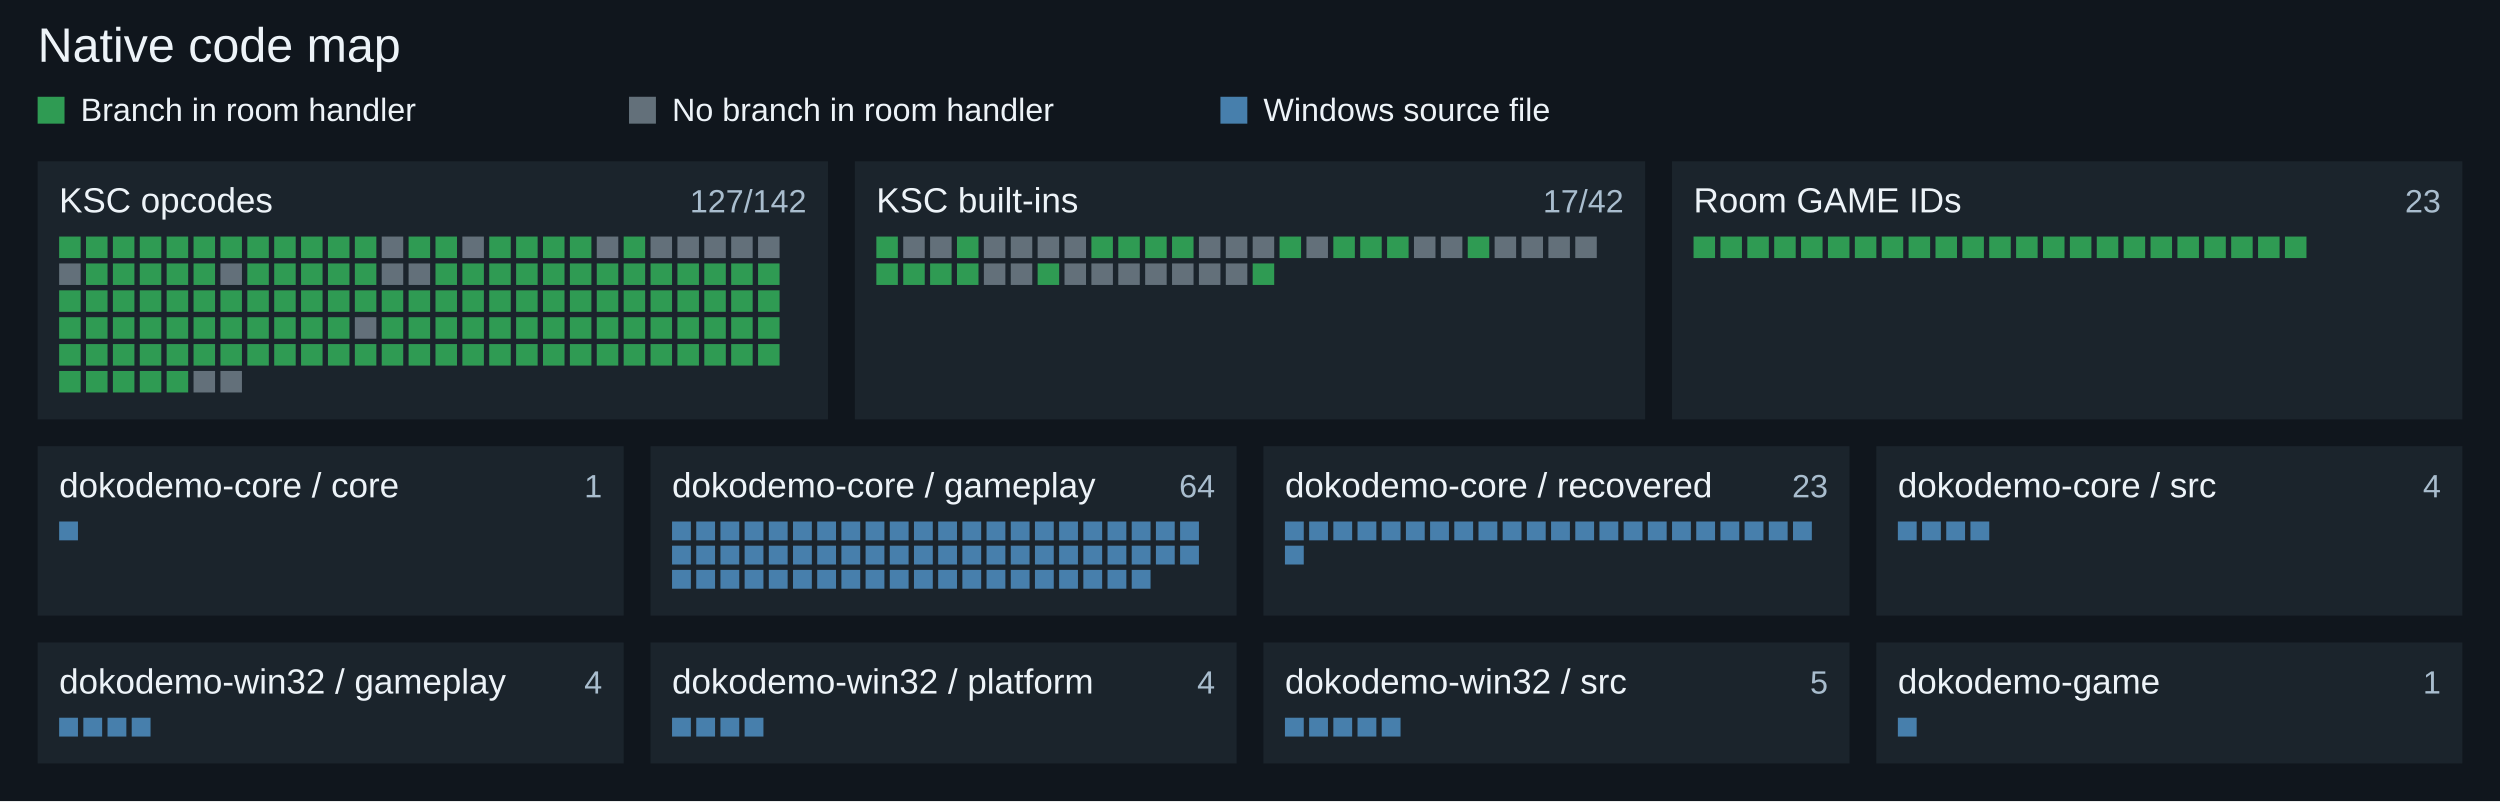
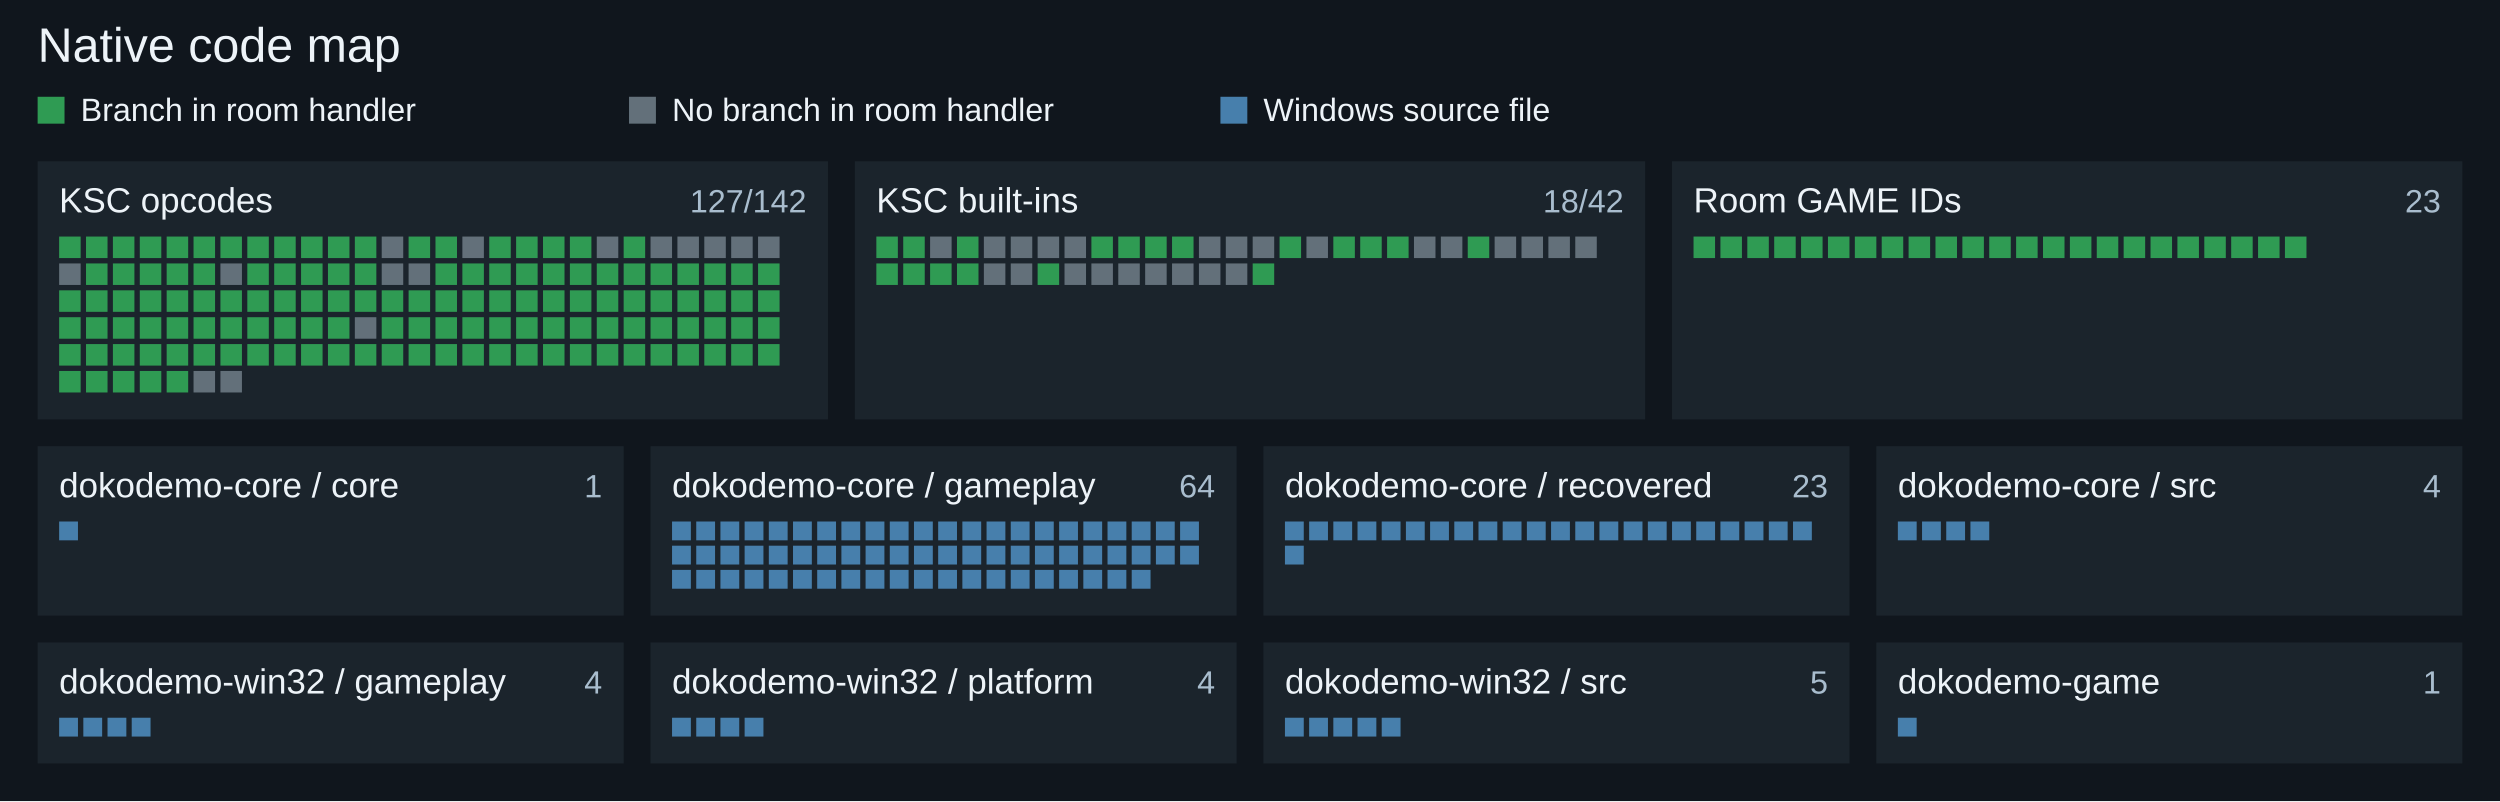
<svg xmlns="http://www.w3.org/2000/svg" width="930" height="298" viewBox="0 0 930 298" role="img" aria-label="Native code map. Each square represents a dispatch ID or Windows source file.">
  <rect x="0" y="0" width="930" height="298" fill="#10161d" />
  <g font-family="Segoe UI, Arial, sans-serif">
    <text x="14" y="23" font-size="18" fill="#edf3f8">Native code map</text>
    <rect x="14" y="36" width="10" height="10" fill="#2f9b53" />
    <text x="30" y="45" font-size="12" fill="#edf3f8">Branch in room handler</text>
    <rect x="234" y="36" width="10" height="10" fill="#63707a" />
    <text x="250" y="45" font-size="12" fill="#edf3f8">No branch in room handler</text>
    <rect x="454" y="36" width="10" height="10" fill="#477fac" />
    <text x="470" y="45" font-size="12" fill="#edf3f8">Windows source file</text>
    <rect x="14" y="60" width="294" height="96" fill="#1b242c" />
    <text x="22" y="79" font-size="13" fill="#edf3f8">KSC opcodes</text>
    <text x="300" y="79" font-size="12" fill="#a9bdce" text-anchor="end">127/142</text>
    <rect x="22" y="88" width="8" height="8" fill="#2f9b53" />
    <rect x="32" y="88" width="8" height="8" fill="#2f9b53" />
    <rect x="42" y="88" width="8" height="8" fill="#2f9b53" />
    <rect x="52" y="88" width="8" height="8" fill="#2f9b53" />
    <rect x="62" y="88" width="8" height="8" fill="#2f9b53" />
    <rect x="72" y="88" width="8" height="8" fill="#2f9b53" />
    <rect x="82" y="88" width="8" height="8" fill="#2f9b53" />
    <rect x="92" y="88" width="8" height="8" fill="#2f9b53" />
    <rect x="102" y="88" width="8" height="8" fill="#2f9b53" />
    <rect x="112" y="88" width="8" height="8" fill="#2f9b53" />
    <rect x="122" y="88" width="8" height="8" fill="#2f9b53" />
    <rect x="132" y="88" width="8" height="8" fill="#2f9b53" />
    <rect x="142" y="88" width="8" height="8" fill="#63707a" />
    <rect x="152" y="88" width="8" height="8" fill="#2f9b53" />
    <rect x="162" y="88" width="8" height="8" fill="#2f9b53" />
    <rect x="172" y="88" width="8" height="8" fill="#63707a" />
    <rect x="182" y="88" width="8" height="8" fill="#2f9b53" />
    <rect x="192" y="88" width="8" height="8" fill="#2f9b53" />
    <rect x="202" y="88" width="8" height="8" fill="#2f9b53" />
    <rect x="212" y="88" width="8" height="8" fill="#2f9b53" />
    <rect x="222" y="88" width="8" height="8" fill="#63707a" />
    <rect x="232" y="88" width="8" height="8" fill="#2f9b53" />
    <rect x="242" y="88" width="8" height="8" fill="#63707a" />
    <rect x="252" y="88" width="8" height="8" fill="#63707a" />
    <rect x="262" y="88" width="8" height="8" fill="#63707a" />
    <rect x="272" y="88" width="8" height="8" fill="#63707a" />
    <rect x="282" y="88" width="8" height="8" fill="#63707a" />
    <rect x="22" y="98" width="8" height="8" fill="#63707a" />
    <rect x="32" y="98" width="8" height="8" fill="#2f9b53" />
    <rect x="42" y="98" width="8" height="8" fill="#2f9b53" />
    <rect x="52" y="98" width="8" height="8" fill="#2f9b53" />
    <rect x="62" y="98" width="8" height="8" fill="#2f9b53" />
    <rect x="72" y="98" width="8" height="8" fill="#2f9b53" />
    <rect x="82" y="98" width="8" height="8" fill="#63707a" />
    <rect x="92" y="98" width="8" height="8" fill="#2f9b53" />
    <rect x="102" y="98" width="8" height="8" fill="#2f9b53" />
    <rect x="112" y="98" width="8" height="8" fill="#2f9b53" />
    <rect x="122" y="98" width="8" height="8" fill="#2f9b53" />
    <rect x="132" y="98" width="8" height="8" fill="#2f9b53" />
    <rect x="142" y="98" width="8" height="8" fill="#63707a" />
    <rect x="152" y="98" width="8" height="8" fill="#63707a" />
    <rect x="162" y="98" width="8" height="8" fill="#2f9b53" />
    <rect x="172" y="98" width="8" height="8" fill="#2f9b53" />
    <rect x="182" y="98" width="8" height="8" fill="#2f9b53" />
    <rect x="192" y="98" width="8" height="8" fill="#2f9b53" />
    <rect x="202" y="98" width="8" height="8" fill="#2f9b53" />
    <rect x="212" y="98" width="8" height="8" fill="#2f9b53" />
    <rect x="222" y="98" width="8" height="8" fill="#2f9b53" />
    <rect x="232" y="98" width="8" height="8" fill="#2f9b53" />
    <rect x="242" y="98" width="8" height="8" fill="#2f9b53" />
    <rect x="252" y="98" width="8" height="8" fill="#2f9b53" />
    <rect x="262" y="98" width="8" height="8" fill="#2f9b53" />
    <rect x="272" y="98" width="8" height="8" fill="#2f9b53" />
    <rect x="282" y="98" width="8" height="8" fill="#2f9b53" />
    <rect x="22" y="108" width="8" height="8" fill="#2f9b53" />
    <rect x="32" y="108" width="8" height="8" fill="#2f9b53" />
    <rect x="42" y="108" width="8" height="8" fill="#2f9b53" />
    <rect x="52" y="108" width="8" height="8" fill="#2f9b53" />
    <rect x="62" y="108" width="8" height="8" fill="#2f9b53" />
    <rect x="72" y="108" width="8" height="8" fill="#2f9b53" />
    <rect x="82" y="108" width="8" height="8" fill="#2f9b53" />
    <rect x="92" y="108" width="8" height="8" fill="#2f9b53" />
    <rect x="102" y="108" width="8" height="8" fill="#2f9b53" />
    <rect x="112" y="108" width="8" height="8" fill="#2f9b53" />
    <rect x="122" y="108" width="8" height="8" fill="#2f9b53" />
    <rect x="132" y="108" width="8" height="8" fill="#2f9b53" />
    <rect x="142" y="108" width="8" height="8" fill="#2f9b53" />
    <rect x="152" y="108" width="8" height="8" fill="#2f9b53" />
    <rect x="162" y="108" width="8" height="8" fill="#2f9b53" />
    <rect x="172" y="108" width="8" height="8" fill="#2f9b53" />
    <rect x="182" y="108" width="8" height="8" fill="#2f9b53" />
    <rect x="192" y="108" width="8" height="8" fill="#2f9b53" />
    <rect x="202" y="108" width="8" height="8" fill="#2f9b53" />
    <rect x="212" y="108" width="8" height="8" fill="#2f9b53" />
    <rect x="222" y="108" width="8" height="8" fill="#2f9b53" />
    <rect x="232" y="108" width="8" height="8" fill="#2f9b53" />
    <rect x="242" y="108" width="8" height="8" fill="#2f9b53" />
    <rect x="252" y="108" width="8" height="8" fill="#2f9b53" />
    <rect x="262" y="108" width="8" height="8" fill="#2f9b53" />
    <rect x="272" y="108" width="8" height="8" fill="#2f9b53" />
    <rect x="282" y="108" width="8" height="8" fill="#2f9b53" />
    <rect x="22" y="118" width="8" height="8" fill="#2f9b53" />
    <rect x="32" y="118" width="8" height="8" fill="#2f9b53" />
    <rect x="42" y="118" width="8" height="8" fill="#2f9b53" />
    <rect x="52" y="118" width="8" height="8" fill="#2f9b53" />
    <rect x="62" y="118" width="8" height="8" fill="#2f9b53" />
    <rect x="72" y="118" width="8" height="8" fill="#2f9b53" />
    <rect x="82" y="118" width="8" height="8" fill="#2f9b53" />
    <rect x="92" y="118" width="8" height="8" fill="#2f9b53" />
    <rect x="102" y="118" width="8" height="8" fill="#2f9b53" />
    <rect x="112" y="118" width="8" height="8" fill="#2f9b53" />
    <rect x="122" y="118" width="8" height="8" fill="#2f9b53" />
    <rect x="132" y="118" width="8" height="8" fill="#63707a" />
    <rect x="142" y="118" width="8" height="8" fill="#2f9b53" />
    <rect x="152" y="118" width="8" height="8" fill="#2f9b53" />
    <rect x="162" y="118" width="8" height="8" fill="#2f9b53" />
    <rect x="172" y="118" width="8" height="8" fill="#2f9b53" />
    <rect x="182" y="118" width="8" height="8" fill="#2f9b53" />
    <rect x="192" y="118" width="8" height="8" fill="#2f9b53" />
    <rect x="202" y="118" width="8" height="8" fill="#2f9b53" />
    <rect x="212" y="118" width="8" height="8" fill="#2f9b53" />
    <rect x="222" y="118" width="8" height="8" fill="#2f9b53" />
    <rect x="232" y="118" width="8" height="8" fill="#2f9b53" />
    <rect x="242" y="118" width="8" height="8" fill="#2f9b53" />
    <rect x="252" y="118" width="8" height="8" fill="#2f9b53" />
    <rect x="262" y="118" width="8" height="8" fill="#2f9b53" />
    <rect x="272" y="118" width="8" height="8" fill="#2f9b53" />
    <rect x="282" y="118" width="8" height="8" fill="#2f9b53" />
    <rect x="22" y="128" width="8" height="8" fill="#2f9b53" />
    <rect x="32" y="128" width="8" height="8" fill="#2f9b53" />
    <rect x="42" y="128" width="8" height="8" fill="#2f9b53" />
    <rect x="52" y="128" width="8" height="8" fill="#2f9b53" />
    <rect x="62" y="128" width="8" height="8" fill="#2f9b53" />
    <rect x="72" y="128" width="8" height="8" fill="#2f9b53" />
    <rect x="82" y="128" width="8" height="8" fill="#2f9b53" />
    <rect x="92" y="128" width="8" height="8" fill="#2f9b53" />
    <rect x="102" y="128" width="8" height="8" fill="#2f9b53" />
    <rect x="112" y="128" width="8" height="8" fill="#2f9b53" />
    <rect x="122" y="128" width="8" height="8" fill="#2f9b53" />
    <rect x="132" y="128" width="8" height="8" fill="#2f9b53" />
    <rect x="142" y="128" width="8" height="8" fill="#2f9b53" />
    <rect x="152" y="128" width="8" height="8" fill="#2f9b53" />
    <rect x="162" y="128" width="8" height="8" fill="#2f9b53" />
    <rect x="172" y="128" width="8" height="8" fill="#2f9b53" />
    <rect x="182" y="128" width="8" height="8" fill="#2f9b53" />
    <rect x="192" y="128" width="8" height="8" fill="#2f9b53" />
    <rect x="202" y="128" width="8" height="8" fill="#2f9b53" />
    <rect x="212" y="128" width="8" height="8" fill="#2f9b53" />
    <rect x="222" y="128" width="8" height="8" fill="#2f9b53" />
    <rect x="232" y="128" width="8" height="8" fill="#2f9b53" />
    <rect x="242" y="128" width="8" height="8" fill="#2f9b53" />
    <rect x="252" y="128" width="8" height="8" fill="#2f9b53" />
    <rect x="262" y="128" width="8" height="8" fill="#2f9b53" />
    <rect x="272" y="128" width="8" height="8" fill="#2f9b53" />
    <rect x="282" y="128" width="8" height="8" fill="#2f9b53" />
    <rect x="22" y="138" width="8" height="8" fill="#2f9b53" />
    <rect x="32" y="138" width="8" height="8" fill="#2f9b53" />
    <rect x="42" y="138" width="8" height="8" fill="#2f9b53" />
    <rect x="52" y="138" width="8" height="8" fill="#2f9b53" />
    <rect x="62" y="138" width="8" height="8" fill="#2f9b53" />
    <rect x="72" y="138" width="8" height="8" fill="#63707a" />
    <rect x="82" y="138" width="8" height="8" fill="#63707a" />
    <rect x="318" y="60" width="294" height="96" fill="#1b242c" />
    <text x="326" y="79" font-size="13" fill="#edf3f8">KSC built-ins</text>
-     <text x="604" y="79" font-size="12" fill="#a9bdce" text-anchor="end">17/42</text>
+     <text x="604" y="79" font-size="12" fill="#a9bdce" text-anchor="end">18/42</text>
    <rect x="326" y="88" width="8" height="8" fill="#2f9b53" />
-     <rect x="336" y="88" width="8" height="8" fill="#63707a" />
+     <rect x="336" y="88" width="8" height="8" fill="#2f9b53" />
    <rect x="346" y="88" width="8" height="8" fill="#63707a" />
    <rect x="356" y="88" width="8" height="8" fill="#2f9b53" />
    <rect x="366" y="88" width="8" height="8" fill="#63707a" />
    <rect x="376" y="88" width="8" height="8" fill="#63707a" />
    <rect x="386" y="88" width="8" height="8" fill="#63707a" />
    <rect x="396" y="88" width="8" height="8" fill="#63707a" />
    <rect x="406" y="88" width="8" height="8" fill="#2f9b53" />
    <rect x="416" y="88" width="8" height="8" fill="#2f9b53" />
    <rect x="426" y="88" width="8" height="8" fill="#2f9b53" />
    <rect x="436" y="88" width="8" height="8" fill="#2f9b53" />
    <rect x="446" y="88" width="8" height="8" fill="#63707a" />
    <rect x="456" y="88" width="8" height="8" fill="#63707a" />
    <rect x="466" y="88" width="8" height="8" fill="#63707a" />
    <rect x="476" y="88" width="8" height="8" fill="#2f9b53" />
    <rect x="486" y="88" width="8" height="8" fill="#63707a" />
    <rect x="496" y="88" width="8" height="8" fill="#2f9b53" />
    <rect x="506" y="88" width="8" height="8" fill="#2f9b53" />
    <rect x="516" y="88" width="8" height="8" fill="#2f9b53" />
    <rect x="526" y="88" width="8" height="8" fill="#63707a" />
    <rect x="536" y="88" width="8" height="8" fill="#63707a" />
    <rect x="546" y="88" width="8" height="8" fill="#2f9b53" />
    <rect x="556" y="88" width="8" height="8" fill="#63707a" />
    <rect x="566" y="88" width="8" height="8" fill="#63707a" />
    <rect x="576" y="88" width="8" height="8" fill="#63707a" />
    <rect x="586" y="88" width="8" height="8" fill="#63707a" />
    <rect x="326" y="98" width="8" height="8" fill="#2f9b53" />
    <rect x="336" y="98" width="8" height="8" fill="#2f9b53" />
    <rect x="346" y="98" width="8" height="8" fill="#2f9b53" />
    <rect x="356" y="98" width="8" height="8" fill="#2f9b53" />
    <rect x="366" y="98" width="8" height="8" fill="#63707a" />
    <rect x="376" y="98" width="8" height="8" fill="#63707a" />
    <rect x="386" y="98" width="8" height="8" fill="#2f9b53" />
    <rect x="396" y="98" width="8" height="8" fill="#63707a" />
    <rect x="406" y="98" width="8" height="8" fill="#63707a" />
    <rect x="416" y="98" width="8" height="8" fill="#63707a" />
    <rect x="426" y="98" width="8" height="8" fill="#63707a" />
    <rect x="436" y="98" width="8" height="8" fill="#63707a" />
    <rect x="446" y="98" width="8" height="8" fill="#63707a" />
    <rect x="456" y="98" width="8" height="8" fill="#63707a" />
    <rect x="466" y="98" width="8" height="8" fill="#2f9b53" />
    <rect x="622" y="60" width="294" height="96" fill="#1b242c" />
    <text x="630" y="79" font-size="13" fill="#edf3f8">Room GAME IDs</text>
    <text x="908" y="79" font-size="12" fill="#a9bdce" text-anchor="end">23</text>
    <rect x="630" y="88" width="8" height="8" fill="#2f9b53" />
    <rect x="640" y="88" width="8" height="8" fill="#2f9b53" />
    <rect x="650" y="88" width="8" height="8" fill="#2f9b53" />
    <rect x="660" y="88" width="8" height="8" fill="#2f9b53" />
    <rect x="670" y="88" width="8" height="8" fill="#2f9b53" />
    <rect x="680" y="88" width="8" height="8" fill="#2f9b53" />
    <rect x="690" y="88" width="8" height="8" fill="#2f9b53" />
    <rect x="700" y="88" width="8" height="8" fill="#2f9b53" />
    <rect x="710" y="88" width="8" height="8" fill="#2f9b53" />
    <rect x="720" y="88" width="8" height="8" fill="#2f9b53" />
    <rect x="730" y="88" width="8" height="8" fill="#2f9b53" />
    <rect x="740" y="88" width="8" height="8" fill="#2f9b53" />
    <rect x="750" y="88" width="8" height="8" fill="#2f9b53" />
    <rect x="760" y="88" width="8" height="8" fill="#2f9b53" />
    <rect x="770" y="88" width="8" height="8" fill="#2f9b53" />
    <rect x="780" y="88" width="8" height="8" fill="#2f9b53" />
    <rect x="790" y="88" width="8" height="8" fill="#2f9b53" />
    <rect x="800" y="88" width="8" height="8" fill="#2f9b53" />
    <rect x="810" y="88" width="8" height="8" fill="#2f9b53" />
    <rect x="820" y="88" width="8" height="8" fill="#2f9b53" />
    <rect x="830" y="88" width="8" height="8" fill="#2f9b53" />
    <rect x="840" y="88" width="8" height="8" fill="#2f9b53" />
    <rect x="850" y="88" width="8" height="8" fill="#2f9b53" />
    <rect x="14" y="166" width="218" height="63" fill="#1b242c" />
    <text x="22" y="185" font-size="13" fill="#edf3f8">dokodemo-core / core</text>
    <text x="224" y="185" font-size="12" fill="#a9bdce" text-anchor="end">1</text>
    <rect x="22" y="194" width="7" height="7" fill="#477fac" />
    <rect x="242" y="166" width="218" height="63" fill="#1b242c" />
    <text x="250" y="185" font-size="13" fill="#edf3f8">dokodemo-core / gameplay</text>
    <text x="452" y="185" font-size="12" fill="#a9bdce" text-anchor="end">64</text>
    <rect x="250" y="194" width="7" height="7" fill="#477fac" />
    <rect x="259" y="194" width="7" height="7" fill="#477fac" />
    <rect x="268" y="194" width="7" height="7" fill="#477fac" />
    <rect x="277" y="194" width="7" height="7" fill="#477fac" />
    <rect x="286" y="194" width="7" height="7" fill="#477fac" />
    <rect x="295" y="194" width="7" height="7" fill="#477fac" />
    <rect x="304" y="194" width="7" height="7" fill="#477fac" />
    <rect x="313" y="194" width="7" height="7" fill="#477fac" />
    <rect x="322" y="194" width="7" height="7" fill="#477fac" />
    <rect x="331" y="194" width="7" height="7" fill="#477fac" />
    <rect x="340" y="194" width="7" height="7" fill="#477fac" />
    <rect x="349" y="194" width="7" height="7" fill="#477fac" />
    <rect x="358" y="194" width="7" height="7" fill="#477fac" />
    <rect x="367" y="194" width="7" height="7" fill="#477fac" />
    <rect x="376" y="194" width="7" height="7" fill="#477fac" />
    <rect x="385" y="194" width="7" height="7" fill="#477fac" />
    <rect x="394" y="194" width="7" height="7" fill="#477fac" />
    <rect x="403" y="194" width="7" height="7" fill="#477fac" />
    <rect x="412" y="194" width="7" height="7" fill="#477fac" />
    <rect x="421" y="194" width="7" height="7" fill="#477fac" />
    <rect x="430" y="194" width="7" height="7" fill="#477fac" />
    <rect x="439" y="194" width="7" height="7" fill="#477fac" />
    <rect x="250" y="203" width="7" height="7" fill="#477fac" />
    <rect x="259" y="203" width="7" height="7" fill="#477fac" />
    <rect x="268" y="203" width="7" height="7" fill="#477fac" />
    <rect x="277" y="203" width="7" height="7" fill="#477fac" />
    <rect x="286" y="203" width="7" height="7" fill="#477fac" />
    <rect x="295" y="203" width="7" height="7" fill="#477fac" />
    <rect x="304" y="203" width="7" height="7" fill="#477fac" />
    <rect x="313" y="203" width="7" height="7" fill="#477fac" />
    <rect x="322" y="203" width="7" height="7" fill="#477fac" />
    <rect x="331" y="203" width="7" height="7" fill="#477fac" />
    <rect x="340" y="203" width="7" height="7" fill="#477fac" />
    <rect x="349" y="203" width="7" height="7" fill="#477fac" />
    <rect x="358" y="203" width="7" height="7" fill="#477fac" />
    <rect x="367" y="203" width="7" height="7" fill="#477fac" />
    <rect x="376" y="203" width="7" height="7" fill="#477fac" />
    <rect x="385" y="203" width="7" height="7" fill="#477fac" />
    <rect x="394" y="203" width="7" height="7" fill="#477fac" />
    <rect x="403" y="203" width="7" height="7" fill="#477fac" />
    <rect x="412" y="203" width="7" height="7" fill="#477fac" />
    <rect x="421" y="203" width="7" height="7" fill="#477fac" />
    <rect x="430" y="203" width="7" height="7" fill="#477fac" />
    <rect x="439" y="203" width="7" height="7" fill="#477fac" />
    <rect x="250" y="212" width="7" height="7" fill="#477fac" />
    <rect x="259" y="212" width="7" height="7" fill="#477fac" />
    <rect x="268" y="212" width="7" height="7" fill="#477fac" />
    <rect x="277" y="212" width="7" height="7" fill="#477fac" />
    <rect x="286" y="212" width="7" height="7" fill="#477fac" />
    <rect x="295" y="212" width="7" height="7" fill="#477fac" />
    <rect x="304" y="212" width="7" height="7" fill="#477fac" />
    <rect x="313" y="212" width="7" height="7" fill="#477fac" />
    <rect x="322" y="212" width="7" height="7" fill="#477fac" />
    <rect x="331" y="212" width="7" height="7" fill="#477fac" />
    <rect x="340" y="212" width="7" height="7" fill="#477fac" />
    <rect x="349" y="212" width="7" height="7" fill="#477fac" />
    <rect x="358" y="212" width="7" height="7" fill="#477fac" />
    <rect x="367" y="212" width="7" height="7" fill="#477fac" />
    <rect x="376" y="212" width="7" height="7" fill="#477fac" />
    <rect x="385" y="212" width="7" height="7" fill="#477fac" />
    <rect x="394" y="212" width="7" height="7" fill="#477fac" />
    <rect x="403" y="212" width="7" height="7" fill="#477fac" />
    <rect x="412" y="212" width="7" height="7" fill="#477fac" />
    <rect x="421" y="212" width="7" height="7" fill="#477fac" />
    <rect x="470" y="166" width="218" height="63" fill="#1b242c" />
    <text x="478" y="185" font-size="13" fill="#edf3f8">dokodemo-core / recovered</text>
    <text x="680" y="185" font-size="12" fill="#a9bdce" text-anchor="end">23</text>
    <rect x="478" y="194" width="7" height="7" fill="#477fac" />
    <rect x="487" y="194" width="7" height="7" fill="#477fac" />
    <rect x="496" y="194" width="7" height="7" fill="#477fac" />
    <rect x="505" y="194" width="7" height="7" fill="#477fac" />
    <rect x="514" y="194" width="7" height="7" fill="#477fac" />
    <rect x="523" y="194" width="7" height="7" fill="#477fac" />
    <rect x="532" y="194" width="7" height="7" fill="#477fac" />
    <rect x="541" y="194" width="7" height="7" fill="#477fac" />
    <rect x="550" y="194" width="7" height="7" fill="#477fac" />
    <rect x="559" y="194" width="7" height="7" fill="#477fac" />
    <rect x="568" y="194" width="7" height="7" fill="#477fac" />
    <rect x="577" y="194" width="7" height="7" fill="#477fac" />
    <rect x="586" y="194" width="7" height="7" fill="#477fac" />
    <rect x="595" y="194" width="7" height="7" fill="#477fac" />
    <rect x="604" y="194" width="7" height="7" fill="#477fac" />
    <rect x="613" y="194" width="7" height="7" fill="#477fac" />
    <rect x="622" y="194" width="7" height="7" fill="#477fac" />
    <rect x="631" y="194" width="7" height="7" fill="#477fac" />
    <rect x="640" y="194" width="7" height="7" fill="#477fac" />
    <rect x="649" y="194" width="7" height="7" fill="#477fac" />
    <rect x="658" y="194" width="7" height="7" fill="#477fac" />
    <rect x="667" y="194" width="7" height="7" fill="#477fac" />
    <rect x="478" y="203" width="7" height="7" fill="#477fac" />
    <rect x="698" y="166" width="218" height="63" fill="#1b242c" />
    <text x="706" y="185" font-size="13" fill="#edf3f8">dokodemo-core / src</text>
    <text x="908" y="185" font-size="12" fill="#a9bdce" text-anchor="end">4</text>
    <rect x="706" y="194" width="7" height="7" fill="#477fac" />
    <rect x="715" y="194" width="7" height="7" fill="#477fac" />
    <rect x="724" y="194" width="7" height="7" fill="#477fac" />
    <rect x="733" y="194" width="7" height="7" fill="#477fac" />
    <rect x="14" y="239" width="218" height="45" fill="#1b242c" />
    <text x="22" y="258" font-size="13" fill="#edf3f8">dokodemo-win32 / gameplay</text>
    <text x="224" y="258" font-size="12" fill="#a9bdce" text-anchor="end">4</text>
    <rect x="22" y="267" width="7" height="7" fill="#477fac" />
    <rect x="31" y="267" width="7" height="7" fill="#477fac" />
    <rect x="40" y="267" width="7" height="7" fill="#477fac" />
    <rect x="49" y="267" width="7" height="7" fill="#477fac" />
    <rect x="242" y="239" width="218" height="45" fill="#1b242c" />
    <text x="250" y="258" font-size="13" fill="#edf3f8">dokodemo-win32 / platform</text>
    <text x="452" y="258" font-size="12" fill="#a9bdce" text-anchor="end">4</text>
    <rect x="250" y="267" width="7" height="7" fill="#477fac" />
    <rect x="259" y="267" width="7" height="7" fill="#477fac" />
    <rect x="268" y="267" width="7" height="7" fill="#477fac" />
    <rect x="277" y="267" width="7" height="7" fill="#477fac" />
    <rect x="470" y="239" width="218" height="45" fill="#1b242c" />
    <text x="478" y="258" font-size="13" fill="#edf3f8">dokodemo-win32 / src</text>
    <text x="680" y="258" font-size="12" fill="#a9bdce" text-anchor="end">5</text>
    <rect x="478" y="267" width="7" height="7" fill="#477fac" />
    <rect x="487" y="267" width="7" height="7" fill="#477fac" />
    <rect x="496" y="267" width="7" height="7" fill="#477fac" />
    <rect x="505" y="267" width="7" height="7" fill="#477fac" />
    <rect x="514" y="267" width="7" height="7" fill="#477fac" />
    <rect x="698" y="239" width="218" height="45" fill="#1b242c" />
    <text x="706" y="258" font-size="13" fill="#edf3f8">dokodemo-game</text>
    <text x="908" y="258" font-size="12" fill="#a9bdce" text-anchor="end">1</text>
    <rect x="706" y="267" width="7" height="7" fill="#477fac" />
  </g>
</svg>
